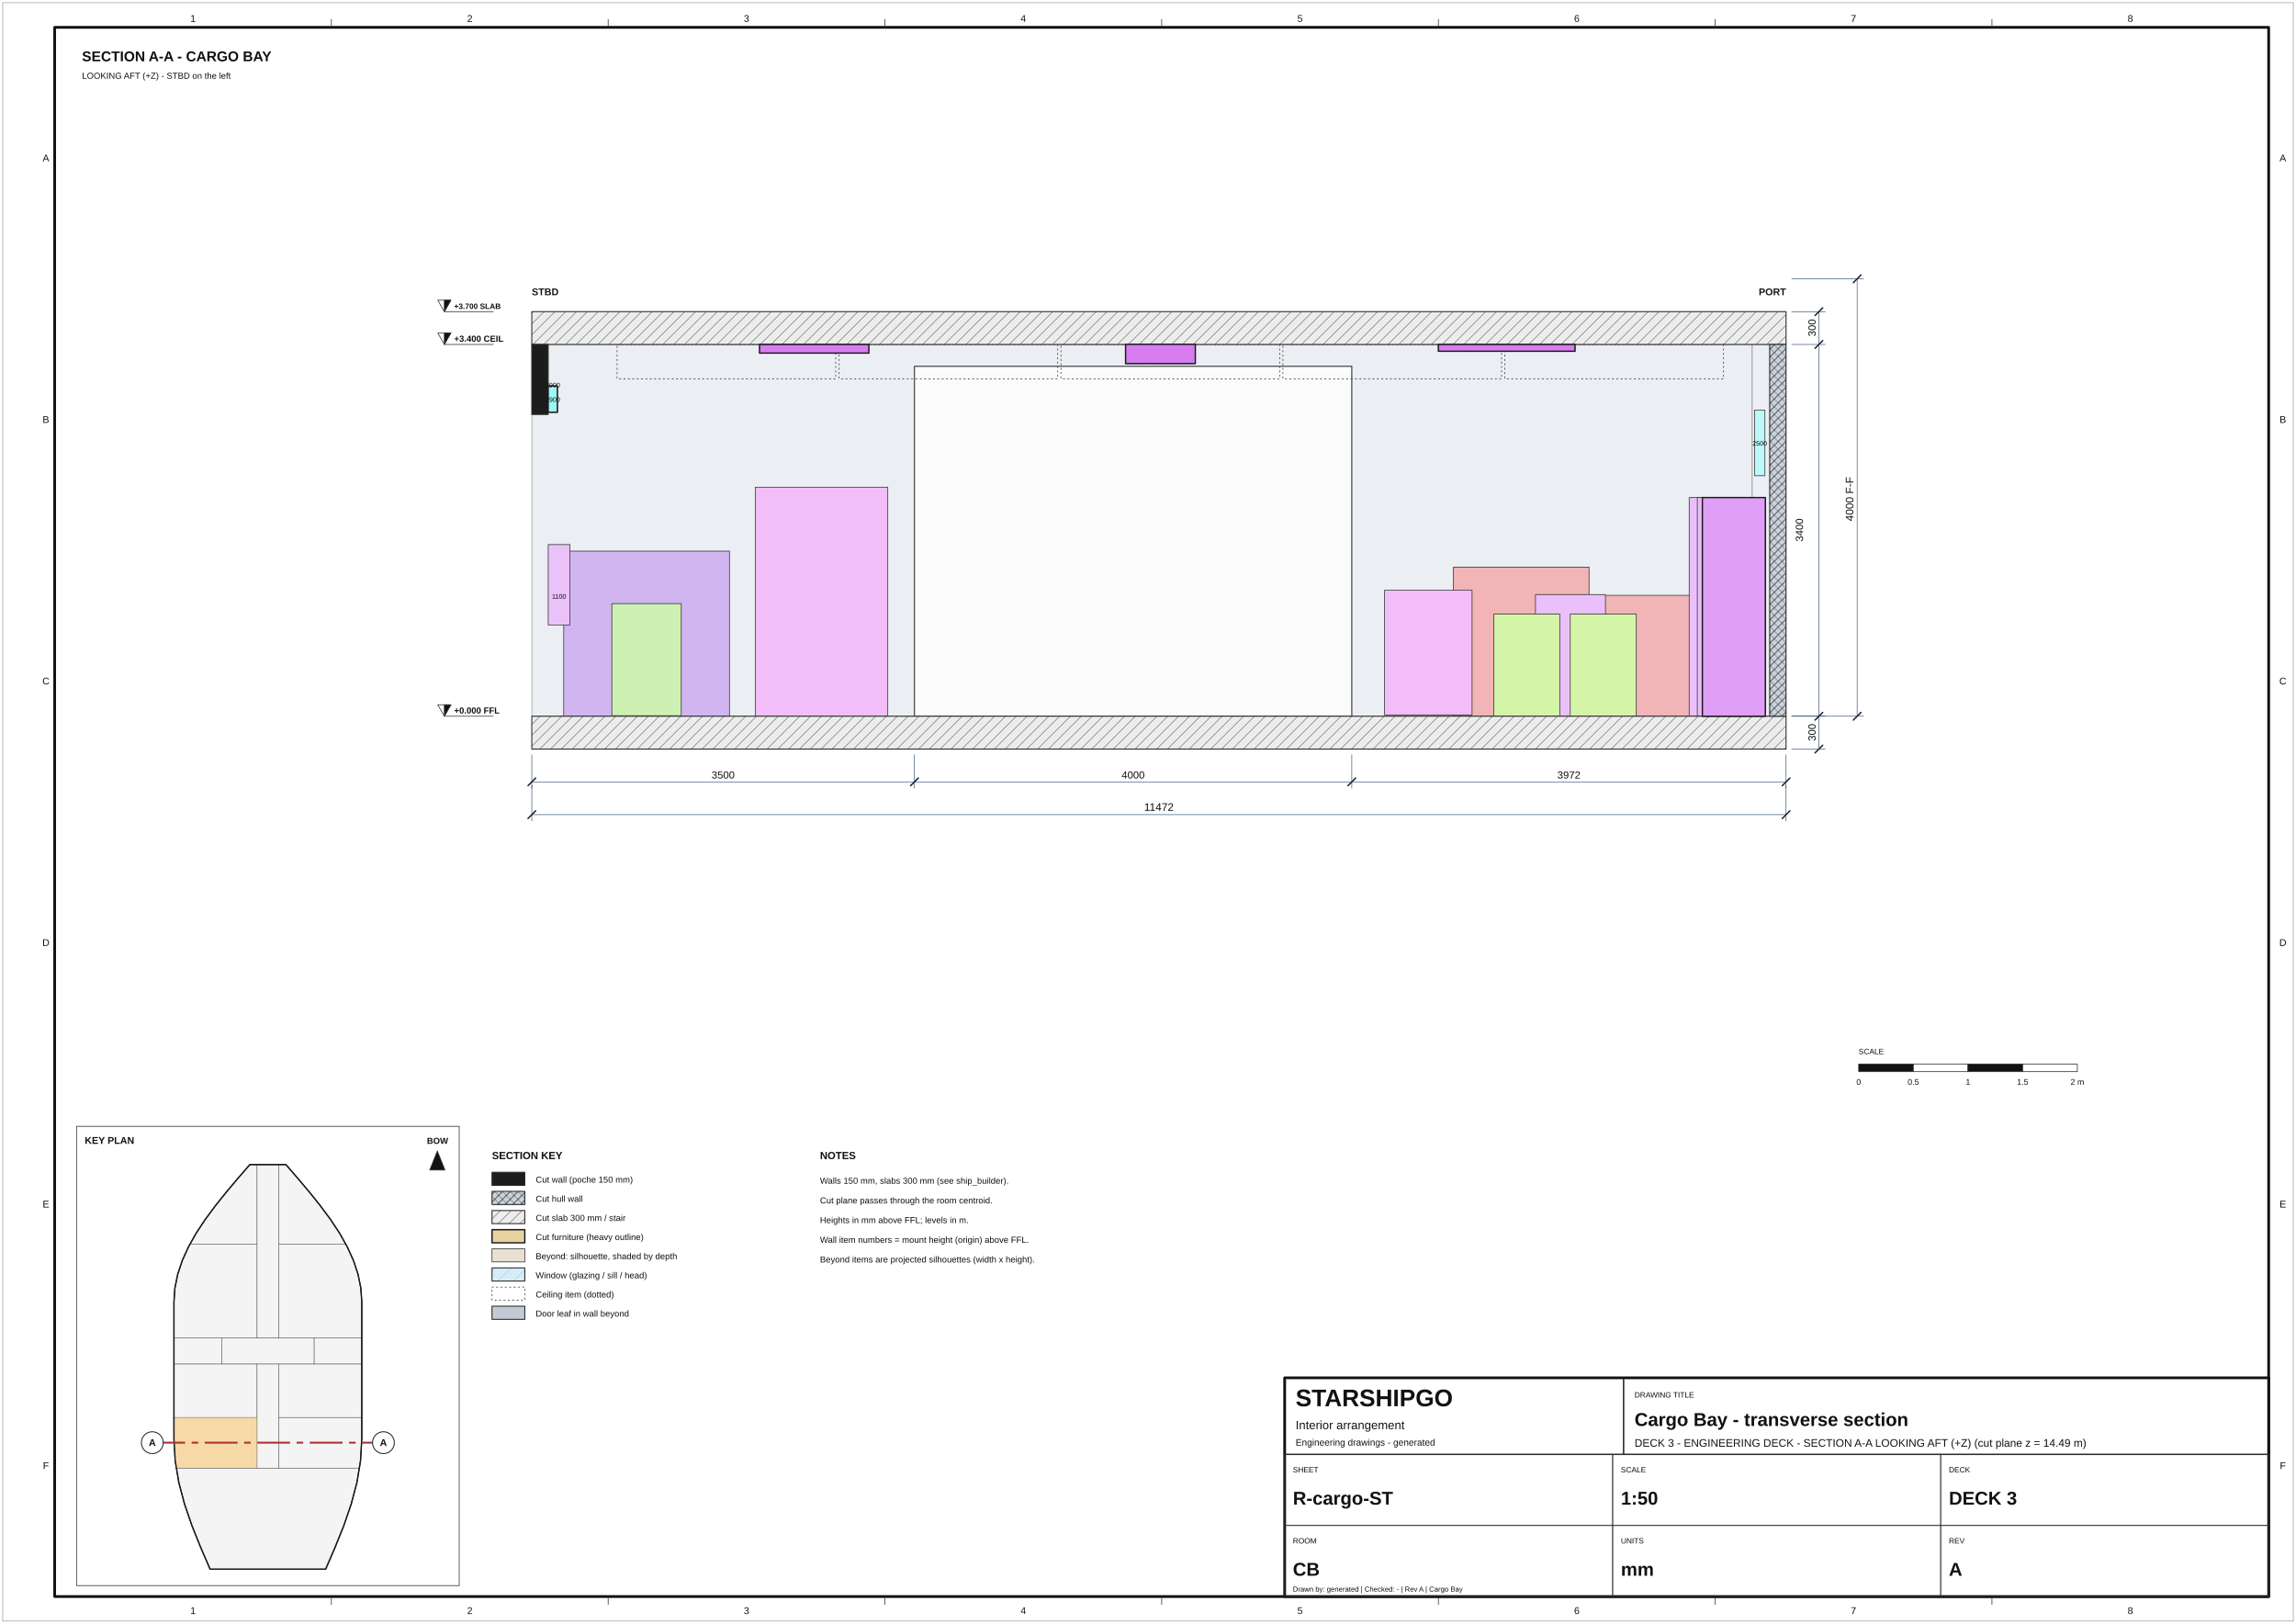
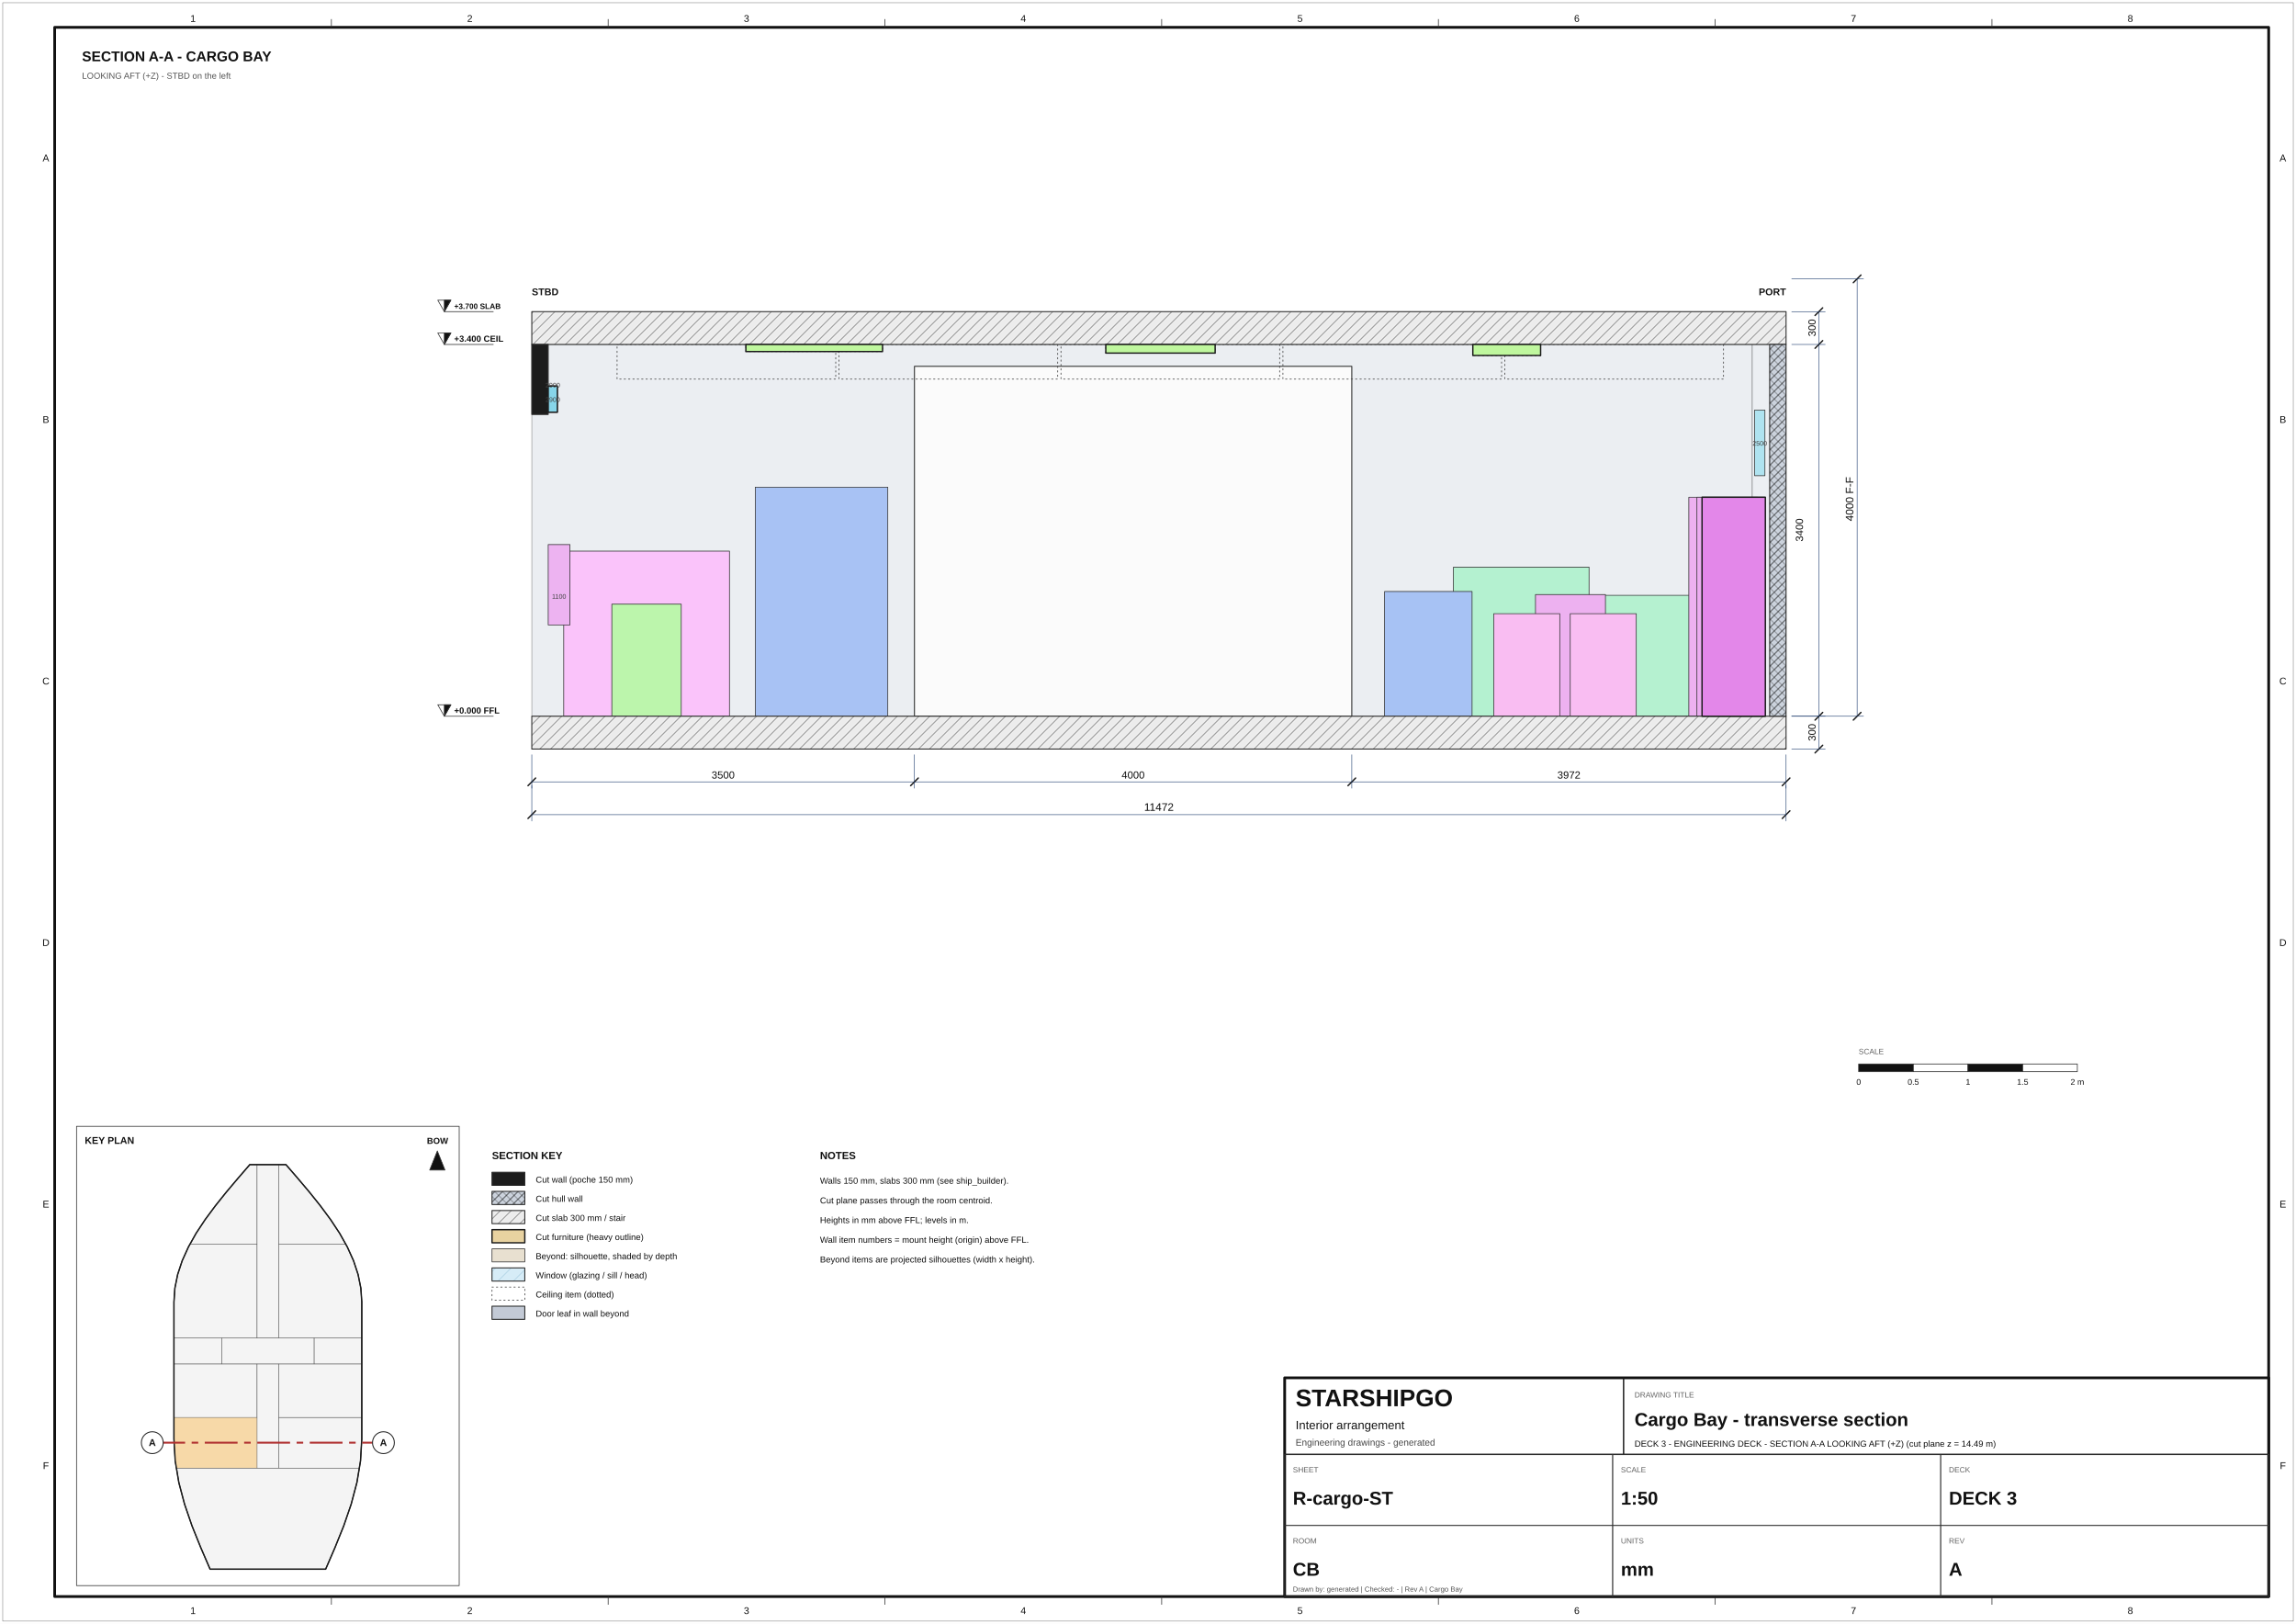
<svg xmlns="http://www.w3.org/2000/svg" width="420mm" height="297mm" viewBox="0 0 420 297">
  <style>
.t{font-family:Arial, Helvetica, 'DejaVu Sans', sans-serif;fill:#111}
.b{font-weight:bold}.i{font-style:italic}
.h{stroke:#111;stroke-width:.5;stroke-linejoin:round;stroke-linecap:round}
.m{stroke:#1a1a1a;stroke-width:.25;stroke-linejoin:round;stroke-linecap:round}
.n{stroke:#2a2a2a;stroke-width:.18;stroke-linejoin:round}
.f{stroke:#333;stroke-width:.13;stroke-linejoin:round}
.x{stroke:#555;stroke-width:.07}
.g{stroke:#9a9a9a;stroke-width:.1}
.gg{stroke:#c4c4c4;stroke-width:.08}
.d{stroke:#1d3c6e;stroke-width:.1}
.dsh{stroke:#222;stroke-width:.18;stroke-dasharray:1.6 .8}
.dot{stroke:#444;stroke-width:.14;stroke-dasharray:.25 .55;stroke-linecap:round}
.hid{stroke:#777;stroke-width:.12;stroke-dasharray:1 .7}
.cl{stroke:#b03030;stroke-width:.12;stroke-dasharray:5 1 1 1}
.cut{stroke:#b03030;stroke-width:.35;stroke-dasharray:6 1.2 1.2 1.2}
.red{stroke:#b03030;stroke-width:.13;stroke-dasharray:1.2 .7}
.none{stroke:none}
.halo{paint-order:stroke;stroke:#fff;stroke-width:.8;stroke-linejoin:round}
</style>
  <defs>
    <pattern id="hSlab" width="1.4" height="1.4" patternUnits="userSpaceOnUse" patternTransform="rotate(45)">
      <rect width="1.4" height="1.4" fill="#ececec" />
      <line x1="0" y1="0" x2="0" y2="1.4" stroke="#222" stroke-width=".13" />
    </pattern>
    <pattern id="hHull" width="1" height="1" patternUnits="userSpaceOnUse" patternTransform="rotate(45)">
      <rect width="1" height="1" fill="#c9d0da" />
      <line x1="0" y1="0" x2="0" y2="1" stroke="#111" stroke-width=".2" />
      <line x1="0" y1="0" x2="1" y2="0" stroke="#111" stroke-width=".1" />
    </pattern>
    <pattern id="hHole" width="1.6" height="1.6" patternUnits="userSpaceOnUse" patternTransform="rotate(-45)">
      <line x1="0" y1="0" x2="0" y2="1.6" stroke="#444" stroke-width=".12" />
    </pattern>
    <pattern id="hZone" width="1.8" height="1.8" patternUnits="userSpaceOnUse" patternTransform="rotate(45)">
      <line x1="0" y1="0" x2="0" y2="1.8" stroke="#d08080" stroke-width=".1" />
    </pattern>
    <pattern id="hPlen" width="1.6" height="1.6" patternUnits="userSpaceOnUse">
      <circle cx=".4" cy=".4" r=".12" fill="#888" />
      <circle cx="1.2" cy="1.2" r=".12" fill="#888" />
    </pattern>
    <pattern id="hGlass" width="2" height="2" patternUnits="userSpaceOnUse" patternTransform="rotate(45)">
      <rect width="2" height="2" fill="#d6ecf7" />
      <line x1="0" y1="0" x2="0" y2="2" stroke="#5a9abb" stroke-width=".08" />
    </pattern>
    <pattern id="hFloor" width="1.2" height="1.2" patternUnits="userSpaceOnUse" patternTransform="rotate(-45)">
      <rect width="1.2" height="1.2" fill="#f2f2f2" />
      <line x1="0" y1="0" x2="0" y2="1.2" stroke="#555" stroke-width=".1" />
    </pattern>
  </defs>
  <rect x="0" y="0" width="420" height="297" fill="#ffffff" />
  <text x="15" y="11.2" font-size="2.6" class="t b">SECTION A-A - CARGO BAY</text>
-   <text x="15" y="14.4" font-size="1.6" class="t" fill="#555">LOOKING AFT (+Z)  -  STBD on the left</text>
+   <text x="15" y="14.4" font-size="1.6" class="t" style="fill:#555">LOOKING AFT (+Z)  -  STBD on the left</text>
  <clipPath id="clipA">
    <rect x="96.98" y="56.7" width="230.05" height="80.6" />
  </clipPath>
  <g clip-path="url(#clipA)">
    <polygon points="97.28,63 320.54,63 320.54,131 97.28,131" class="x" fill="#ebeef2" />
    <polygon points="167.28,67 247.28,67 247.28,131 167.28,131" class="n" fill="#fbfbfb" />
    <polygon points="320.54,63 323.88,63 323.88,131 320.54,131" class="x" fill="#eceff3" />
    <polygon points="323.88,63 326.72,63 326.72,131 323.88,131" class="x" fill="#f0f2f6" />
-     <polygon points="114.58,103.74 121.98,103.74 121.98,111.8 114.58,111.8" class="f" fill="#fac4e0" />
-     <polygon points="103.12,100.8 133.44,100.8 133.44,131 103.12,131" class="f" fill="#d1b5f1" />
-     <polygon points="292.88,108.88 317.68,108.88 317.68,131 292.88,131" class="f" fill="#f1b5b7" />
-     <polygon points="265.88,103.72 290.68,103.72 290.68,131 265.88,131" class="f" fill="#f1b4b7" />
-     <polygon points="100.28,99.6 104.26,99.6 104.26,114.3 100.28,114.3" class="f" fill="#ebc1fa" />
-     <polygon points="111.92,110.4 124.62,110.4 124.62,130.9 111.92,130.9" class="f" fill="#cdf1b2" />
-     <polygon points="275.28,63 315.28,63 315.28,69.28 275.28,69.28" class="dot" fill="none" />
-     <polygon points="234.68,63 274.68,63 274.68,69.28 234.68,69.28" class="dot" fill="none" />
-     <polygon points="194.08,63 234.08,63 234.08,69.28 194.08,69.28" class="dot" fill="none" />
-     <polygon points="153.48,63 193.48,63 193.48,69.28 153.48,69.28" class="dot" fill="none" />
-     <polygon points="112.88,63 152.88,63 152.88,69.28 112.88,69.28" class="dot" fill="none" />
-     <polygon points="309,91 321.5,91 321.5,131 309,131" class="f" fill="#ebc0fa" />
-     <polygon points="280.88,108.74 293.68,108.74 293.68,131 280.88,131" class="f" fill="#ebc0fa" />
-     <polygon points="320.96,75 322.85,75 322.85,87 320.96,87" class="f" fill="#bef9f9" />
-     <polygon points="138.16,89.1 162.4,89.1 162.4,131 138.16,131" class="f" fill="#f2bef9" />
-     <polygon points="287.24,112.3 299.32,112.3 299.32,131 287.24,131" class="f" fill="#d4f4a7" />
-     <polygon points="273.24,112.3 285.32,112.3 285.32,131 273.24,131" class="f" fill="#d4f4a7" />
-     <polygon points="253.28,107.94 269.28,107.94 269.28,130.76 253.28,130.76" class="f" fill="#f2bdf9" />
-     <polygon points="263.12,63 288.12,63 288.12,64.24 263.12,64.24" class="dot" fill="none" />
-     <polygon points="205.9,62.98 218.66,62.98 218.66,66.5 205.9,66.5" class="dot" fill="none" />
-     <polygon points="138.94,63 158.94,63 158.94,64.58 138.94,64.58" class="dot" fill="none" />
-     <polygon points="310.48,91 322.93,91 322.93,131 310.48,131" class="f" fill="#eabcf9" />
-     <polygon points="100.28,70.6 101.96,70.6 101.96,75.4 100.28,75.4" class="f" fill="#bcf9f9" />
+     <polygon points="114.58,103.74 121.98,103.74 121.98,111.8 114.58,111.8" class="f" fill="#f1b6c9" />
+     <polygon points="103.12,100.8 133.44,100.8 133.44,131 103.12,131" class="f" fill="#fac3fa" />
+     <polygon points="292.88,108.88 317.68,108.88 317.68,131 292.88,131" class="f" fill="#b5f1d0" />
+     <polygon points="265.88,103.72 290.68,103.72 290.68,131 265.88,131" class="f" fill="#b4f1d0" />
+     <polygon points="100.28,99.6 104.26,99.6 104.26,114.3 100.28,114.3" class="f" fill="#edb3f1" />
+     <polygon points="111.92,110.5 124.62,110.5 124.62,131 111.92,131" class="f" fill="#bcf5ac" />
+     <polygon points="275.28,63 315.28,63 315.28,69.34 275.28,69.34" class="dot" fill="none" />
+     <polygon points="234.68,63 274.68,63 274.68,69.34 234.68,69.34" class="dot" fill="none" />
+     <polygon points="194.08,63 234.08,63 234.08,69.34 194.08,69.34" class="dot" fill="none" />
+     <polygon points="153.48,63 193.48,63 193.48,69.34 153.48,69.34" class="dot" fill="none" />
+     <polygon points="112.88,63 152.88,63 152.88,69.34 112.88,69.34" class="dot" fill="none" />
+     <polygon points="308.93,90.94 321.5,90.94 321.5,131 308.93,131" class="f" fill="#edb1f0" />
+     <polygon points="280.88,108.74 293.68,108.74 293.68,131 280.88,131" class="f" fill="#edb1f0" />
+     <polygon points="320.96,75 322.85,75 322.85,87 320.96,87" class="f" fill="#afe3f0" />
+     <polygon points="138.16,89.1 162.4,89.1 162.4,131 138.16,131" class="f" fill="#a8c2f4" />
+     <polygon points="287.24,112.24 299.32,112.24 299.32,131 287.24,131" class="f" fill="#f9bdf2" />
+     <polygon points="273.24,112.24 285.32,112.24 285.32,131 273.24,131" class="f" fill="#f9bdf2" />
+     <polygon points="253.28,108.18 269.28,108.18 269.28,131 253.28,131" class="f" fill="#a7c2f4" />
+     <polygon points="269.42,63 281.82,63 281.82,65.02 269.42,65.02" class="dot" fill="none" />
+     <polygon points="202.28,63 222.28,63 222.28,64.58 202.28,64.58" class="dot" fill="none" />
+     <polygon points="136.44,63 161.44,63 161.44,64.3 136.44,64.3" class="dot" fill="none" />
+     <polygon points="310.41,90.94 322.93,90.94 322.93,131 310.41,131" class="f" fill="#ecadf0" />
+     <polygon points="100.28,70.6 101.96,70.6 101.96,75.4 100.28,75.4" class="f" fill="#ade2f0" />
    <polygon points="97.28,131 326.72,131 326.72,137 97.28,137" class="n" fill="url(#hSlab)" />
    <polygon points="97.28,57 326.72,57 326.72,63 97.28,63" class="n" fill="url(#hSlab)" />
    <polygon points="97.28,63 100.28,63 100.28,75.8 97.28,75.8" class="n" fill="#1c1c1c" />
    <polygon points="323.72,63 326.72,63 326.72,131 323.72,131" class="n" fill="url(#hHull)" />
-     <polygon points="311.41,91 322.93,91 322.93,131 311.41,131" class="m" fill="#e09ef7" />
-     <polygon points="100.28,70.6 101.96,70.6 101.96,75.4 100.28,75.4" class="m" fill="#9ef7f6" />
-     <polygon points="205.9,62.98 218.66,62.98 218.66,66.5 205.9,66.5" class="m" fill="#d87def" />
-     <polygon points="138.94,63 158.94,63 158.94,64.58 138.94,64.58" class="m" fill="#d87def" />
-     <polygon points="263.12,63 288.12,63 288.12,64.24 263.12,64.24" class="m" fill="#d87def" />
+     <polygon points="311.35,90.94 322.93,90.94 322.93,131 311.35,131" class="m" fill="#e387e9" />
+     <polygon points="100.28,70.6 101.96,70.6 101.96,75.4 100.28,75.4" class="m" fill="#87d5e9" />
+     <polygon points="269.42,63 281.82,63 281.82,65.02 269.42,65.02" class="m" fill="#bff79e" />
+     <polygon points="202.28,63 222.28,63 222.28,64.58 202.28,64.58" class="m" fill="#bff79e" />
+     <polygon points="136.44,63 161.44,63 161.44,64.3 136.44,64.3" class="m" fill="#bff79e" />
  </g>
-   <text x="102.27" y="109.5" font-size="1.2" class="t" text-anchor="middle" fill="#444">1100</text>
-   <text x="321.91" y="81.5" font-size="1.2" class="t" text-anchor="middle" fill="#444">2500</text>
-   <text x="101.12" y="73.5" font-size="1.2" class="t" text-anchor="middle" fill="#444">2900</text>
-   <text x="101.12" y="70.86" font-size="1.2" class="t" text-anchor="middle" fill="#444">2900</text>
+   <text x="102.27" y="109.5" font-size="1.2" class="t" text-anchor="middle" style="fill:#444">1100</text>
+   <text x="321.91" y="81.5" font-size="1.2" class="t" text-anchor="middle" style="fill:#444">2500</text>
+   <text x="101.12" y="73.5" font-size="1.2" class="t" text-anchor="middle" style="fill:#444">2900</text>
+   <text x="101.12" y="70.86" font-size="1.2" class="t" text-anchor="middle" style="fill:#444">2900</text>
  <text x="97.28" y="54" font-size="1.8" class="t b">STBD</text>
  <text x="326.72" y="54" font-size="1.8" class="t b" text-anchor="end">PORT</text>
  <line x1="332.72" y1="137" x2="332.72" y2="57" class="d" />
  <line x1="332.02" y1="137.7" x2="333.42" y2="136.3" class="m" />
  <line x1="327.72" y1="137" x2="333.92" y2="137" class="d" />
  <line x1="332.02" y1="131.7" x2="333.42" y2="130.3" class="m" />
  <line x1="327.72" y1="131" x2="333.92" y2="131" class="d" />
  <line x1="332.02" y1="63.7" x2="333.42" y2="62.3" class="m" />
  <line x1="327.72" y1="63" x2="333.92" y2="63" class="d" />
  <line x1="332.02" y1="57.7" x2="333.42" y2="56.3" class="m" />
  <line x1="327.72" y1="57" x2="333.92" y2="57" class="d" />
  <text x="332.12" y="135.54" font-size="1.9" class="t" transform="rotate(-90 332.12 135.54)">300</text>
  <text x="329.82" y="99.05" font-size="1.9" class="t" transform="rotate(-90 329.82 99.05)">3400</text>
  <text x="332.12" y="61.54" font-size="1.9" class="t" transform="rotate(-90 332.12 61.54)">300</text>
  <line x1="339.72" y1="51" x2="339.72" y2="131" class="d" />
  <line x1="339.02" y1="51.7" x2="340.42" y2="50.3" class="m" />
  <line x1="339.02" y1="131.7" x2="340.42" y2="130.3" class="m" />
  <line x1="327.72" y1="51" x2="340.92" y2="51" class="d" />
  <line x1="327.72" y1="131" x2="340.92" y2="131" class="d" />
  <text x="339.02" y="95.32" font-size="2" class="t" transform="rotate(-90 339.02 95.32)">4000 F-F</text>
  <line x1="81.28" y1="131" x2="90.28" y2="131" class="f" />
  <polygon points="81.28,131 80.08,128.9 82.48,128.9" class="f" fill="#fff" />
  <polygon points="81.28,131 82.48,128.9 81.28,128.9" class="f" fill="#111" />
  <text x="83.08" y="130.5" font-size="1.6" class="t b">+0.000 FFL</text>
  <line x1="81.28" y1="63" x2="90.28" y2="63" class="f" />
  <polygon points="81.28,63 80.08,60.9 82.48,60.9" class="f" fill="#fff" />
  <polygon points="81.28,63 82.48,60.9 81.28,60.9" class="f" fill="#111" />
  <text x="83.08" y="62.5" font-size="1.6" class="t b">+3.400 CEIL</text>
  <line x1="81.28" y1="57" x2="90.28" y2="57" class="f" />
  <polygon points="81.28,57 80.08,54.9 82.48,54.9" class="f" fill="#fff" />
  <polygon points="81.28,57 82.48,54.9 81.28,54.9" class="f" fill="#111" />
  <text x="83.08" y="56.5" font-size="1.4" class="t b">+3.700 SLAB</text>
  <line x1="97.28" y1="143" x2="326.72" y2="143" class="d" />
  <line x1="96.58" y1="143.7" x2="97.98" y2="142.3" class="m" />
  <line x1="97.28" y1="138" x2="97.28" y2="144.2" class="d" />
  <line x1="166.58" y1="143.7" x2="167.98" y2="142.3" class="m" />
  <line x1="167.28" y1="138" x2="167.28" y2="144.2" class="d" />
  <line x1="246.58" y1="143.7" x2="247.98" y2="142.3" class="m" />
  <line x1="247.28" y1="138" x2="247.28" y2="144.2" class="d" />
  <line x1="326.02" y1="143.7" x2="327.42" y2="142.3" class="m" />
  <line x1="326.72" y1="138" x2="326.72" y2="144.2" class="d" />
  <text x="132.28" y="142.4" font-size="1.9" class="t" text-anchor="middle">3500</text>
  <text x="207.28" y="142.4" font-size="1.9" class="t" text-anchor="middle">4000</text>
  <text x="287" y="142.4" font-size="1.9" class="t" text-anchor="middle">3972</text>
  <line x1="97.28" y1="149" x2="326.72" y2="149" class="d" />
  <line x1="96.58" y1="149.7" x2="97.98" y2="148.3" class="m" />
  <line x1="326.02" y1="149.7" x2="327.42" y2="148.3" class="m" />
  <line x1="97.28" y1="143.6" x2="97.28" y2="150.2" class="d" />
  <line x1="326.72" y1="143.6" x2="326.72" y2="150.2" class="d" />
  <text x="212" y="148.3" font-size="2" class="t" text-anchor="middle">11472</text>
-   <text x="340" y="192.8" font-size="1.4" class="t" fill="#666">SCALE</text>
+   <text x="340" y="192.8" font-size="1.4" class="t" style="fill:#666">SCALE</text>
  <rect x="340" y="194.6" width="10" height="1.4" class="f" fill="#111" />
  <rect x="350" y="194.6" width="10" height="1.4" class="f" fill="#fff" />
  <rect x="360" y="194.6" width="10" height="1.4" class="f" fill="#111" />
  <rect x="370" y="194.6" width="10" height="1.4" class="f" fill="#fff" />
  <text x="340" y="198.4" font-size="1.5" class="t" text-anchor="middle">0</text>
  <text x="350" y="198.4" font-size="1.5" class="t" text-anchor="middle">0.5</text>
  <text x="360" y="198.4" font-size="1.5" class="t" text-anchor="middle">1</text>
  <text x="370" y="198.4" font-size="1.5" class="t" text-anchor="middle">1.5</text>
  <text x="380" y="198.4" font-size="1.5" class="t" text-anchor="middle">2 m</text>
  <rect x="14" y="206" width="70" height="84" class="f" fill="none" />
  <text x="15.5" y="209.2" font-size="1.8" class="t b">KEY PLAN</text>
  <polygon points="52.3,213 54.47,215.51 56.59,218.02 58.6,220.53 60.46,223.04 62.12,225.55 63.53,228.06 64.67,230.58 65.5,233.09 66.01,235.6 66.18,238.11 66.18,263.21 65.95,267.18 65.29,271.14 64.24,275.11 62.88,279.07 61.28,283.04 59.57,287 38.43,287 36.72,283.04 35.12,279.07 33.76,275.11 32.71,271.14 32.05,267.18 31.82,263.21 31.82,238.11 31.99,235.6 32.5,233.09 33.33,230.58 34.47,228.06 35.88,225.55 37.54,223.04 39.4,220.53 41.41,218.02 43.53,215.51 45.7,213" class="n" fill="#f4f4f4" />
  <polygon points="47.02,213 50.98,213 50.98,244.71 47.02,244.71" class="x" fill="none" />
  <polygon points="47.02,249.47 50.98,249.47 50.98,268.5 47.02,268.5" class="x" fill="none" />
  <polygon points="40.54,244.71 57.46,244.71 57.46,249.47 40.54,249.47" class="x" fill="none" />
  <polygon points="31.82,244.71 40.54,244.71 40.54,249.47 31.82,249.47" class="x" fill="none" />
  <polygon points="57.46,244.71 66.18,244.71 66.18,249.47 57.46,249.47" class="x" fill="none" />
  <polygon points="35.88,225.55 37.54,223.04 39.4,220.53 41.41,218.02 43.53,215.51 45.7,213 47.02,213 47.02,227.54 34.77,227.54" class="x" fill="none" />
  <polygon points="31.82,238.11 31.99,235.6 32.5,233.09 33.33,230.58 34.47,228.06 34.77,227.54 47.02,227.54 47.02,244.71 31.82,244.71" class="x" fill="none" />
  <polygon points="50.98,213 52.3,213 54.47,215.51 56.59,218.02 58.6,220.53 60.46,223.04 62.12,225.55 63.23,227.54 50.98,227.54" class="x" fill="none" />
  <polygon points="50.98,227.54 63.23,227.54 63.53,228.06 64.67,230.58 65.5,233.09 66.01,235.6 66.18,238.11 66.18,244.71 50.98,244.71" class="x" fill="none" />
  <polygon points="31.82,249.47 47.02,249.47 47.02,259.25 31.82,259.25" class="x" fill="none" />
  <polygon points="32.05,267.18 31.82,263.21 31.82,259.25 47.02,259.25 47.02,268.5 32.27,268.5" class="x" fill="#f7d9a8" />
  <polygon points="50.98,249.47 66.18,249.47 66.18,259.25 50.98,259.25" class="x" fill="none" />
  <polygon points="50.98,259.25 66.18,259.25 66.18,263.21 65.95,267.18 65.73,268.5 50.98,268.5" class="x" fill="none" />
  <polygon points="36.72,283.04 35.12,279.07 33.76,275.11 32.71,271.14 32.27,268.5 65.73,268.5 65.29,271.14 64.24,275.11 62.88,279.07 61.28,283.04 59.57,287 38.43,287" class="x" fill="none" />
  <polygon points="52.3,213 54.47,215.51 56.59,218.02 58.6,220.53 60.46,223.04 62.12,225.55 63.53,228.06 64.67,230.58 65.5,233.09 66.01,235.6 66.18,238.11 66.18,263.21 65.95,267.18 65.29,271.14 64.24,275.11 62.88,279.07 61.28,283.04 59.57,287 38.43,287 36.72,283.04 35.12,279.07 33.76,275.11 32.71,271.14 32.05,267.18 31.82,263.21 31.82,238.11 31.99,235.6 32.5,233.09 33.33,230.58 34.47,228.06 35.88,225.55 37.54,223.04 39.4,220.53 41.41,218.02 43.53,215.51 45.7,213" class="m" fill="none" />
  <line x1="27.86" y1="263.86" x2="70.14" y2="263.86" class="cut" />
  <circle cx="27.86" cy="263.86" r="2" class="n" fill="#fff" />
  <text x="27.86" y="264.46" font-size="1.8" class="t b" text-anchor="middle">A</text>
  <circle cx="70.14" cy="263.86" r="2" class="n" fill="#fff" />
  <text x="70.14" y="264.46" font-size="1.8" class="t b" text-anchor="middle">A</text>
  <text x="82" y="209.2" font-size="1.6" class="t b" text-anchor="end">BOW</text>
  <polygon points="80,210.5 81.4,214 78.6,214" class="f" fill="#111" />
  <text x="90" y="212" font-size="1.9" class="t b">SECTION KEY</text>
  <rect x="90" y="214.4" width="6" height="2.4" class="n" fill="#1c1c1c" />
  <text x="98" y="216.3" font-size="1.6" class="t">Cut wall (poche 150 mm)</text>
  <rect x="90" y="217.9" width="6" height="2.4" class="n" fill="url(#hHull)" />
  <text x="98" y="219.8" font-size="1.6" class="t">Cut hull wall</text>
  <rect x="90" y="221.4" width="6" height="2.4" class="n" fill="url(#hSlab)" />
  <text x="98" y="223.3" font-size="1.6" class="t">Cut slab 300 mm / stair</text>
  <rect x="90" y="224.9" width="6" height="2.4" class="m" fill="#e8d2a0" />
  <text x="98" y="226.8" font-size="1.6" class="t">Cut furniture (heavy outline)</text>
  <rect x="90" y="228.4" width="6" height="2.4" class="f" fill="#e8e0d0" />
  <text x="98" y="230.3" font-size="1.6" class="t">Beyond: silhouette, shaded by depth</text>
  <rect x="90" y="231.9" width="6" height="2.4" class="n" fill="url(#hGlass)" />
  <text x="98" y="233.8" font-size="1.6" class="t">Window (glazing / sill / head)</text>
  <rect x="90" y="235.4" width="6" height="2.4" class="dot" fill="none" />
  <text x="98" y="237.3" font-size="1.6" class="t">Ceiling item (dotted)</text>
  <rect x="90" y="238.9" width="6" height="2.4" class="n" fill="#c3cad6" />
  <text x="98" y="240.8" font-size="1.6" class="t">Door leaf in wall beyond</text>
  <text x="150" y="212" font-size="1.9" class="t b">NOTES</text>
  <text x="150" y="216.5" font-size="1.6" class="t">Walls 150 mm, slabs 300 mm (see ship_builder).</text>
  <text x="150" y="220.1" font-size="1.6" class="t">Cut plane passes through the room centroid.</text>
  <text x="150" y="223.7" font-size="1.6" class="t">Heights in mm above FFL; levels in m.</text>
  <text x="150" y="227.3" font-size="1.6" class="t">Wall item numbers = mount height (origin) above FFL.</text>
  <text x="150" y="230.9" font-size="1.6" class="t">Beyond items are projected silhouettes (width x height).</text>
  <rect x="0.5" y="0.5" width="419" height="296" class="x" fill="none" />
  <rect x="10" y="5" width="405" height="287" class="h" fill="none" />
  <text x="35.31" y="4" font-size="1.8" class="t" text-anchor="middle">1</text>
  <text x="35.31" y="295.2" font-size="1.8" class="t" text-anchor="middle">1</text>
  <text x="85.94" y="4" font-size="1.8" class="t" text-anchor="middle">2</text>
  <text x="85.94" y="295.2" font-size="1.8" class="t" text-anchor="middle">2</text>
  <line x1="60.62" y1="3.5" x2="60.62" y2="5" class="f" />
  <line x1="60.62" y1="292" x2="60.62" y2="293.5" class="f" />
  <text x="136.56" y="4" font-size="1.8" class="t" text-anchor="middle">3</text>
  <text x="136.56" y="295.2" font-size="1.8" class="t" text-anchor="middle">3</text>
  <line x1="111.25" y1="3.5" x2="111.25" y2="5" class="f" />
  <line x1="111.25" y1="292" x2="111.25" y2="293.5" class="f" />
  <text x="187.19" y="4" font-size="1.8" class="t" text-anchor="middle">4</text>
  <text x="187.19" y="295.2" font-size="1.8" class="t" text-anchor="middle">4</text>
  <line x1="161.88" y1="3.5" x2="161.88" y2="5" class="f" />
  <line x1="161.88" y1="292" x2="161.88" y2="293.5" class="f" />
  <text x="237.81" y="4" font-size="1.8" class="t" text-anchor="middle">5</text>
  <text x="237.81" y="295.2" font-size="1.8" class="t" text-anchor="middle">5</text>
  <line x1="212.5" y1="3.5" x2="212.5" y2="5" class="f" />
  <line x1="212.5" y1="292" x2="212.5" y2="293.5" class="f" />
  <text x="288.44" y="4" font-size="1.8" class="t" text-anchor="middle">6</text>
  <text x="288.44" y="295.2" font-size="1.8" class="t" text-anchor="middle">6</text>
  <line x1="263.12" y1="3.5" x2="263.12" y2="5" class="f" />
  <line x1="263.12" y1="292" x2="263.12" y2="293.5" class="f" />
  <text x="339.06" y="4" font-size="1.8" class="t" text-anchor="middle">7</text>
  <text x="339.06" y="295.2" font-size="1.8" class="t" text-anchor="middle">7</text>
  <line x1="313.75" y1="3.5" x2="313.75" y2="5" class="f" />
  <line x1="313.75" y1="292" x2="313.75" y2="293.5" class="f" />
  <text x="389.69" y="4" font-size="1.8" class="t" text-anchor="middle">8</text>
  <text x="389.69" y="295.2" font-size="1.8" class="t" text-anchor="middle">8</text>
  <line x1="364.38" y1="3.5" x2="364.38" y2="5" class="f" />
  <line x1="364.38" y1="292" x2="364.38" y2="293.5" class="f" />
  <text x="8.4" y="29.52" font-size="1.8" class="t" text-anchor="middle">A</text>
  <text x="417.6" y="29.52" font-size="1.8" class="t" text-anchor="middle">A</text>
  <text x="8.4" y="77.35" font-size="1.8" class="t" text-anchor="middle">B</text>
  <text x="417.6" y="77.35" font-size="1.8" class="t" text-anchor="middle">B</text>
  <text x="8.4" y="125.18" font-size="1.8" class="t" text-anchor="middle">C</text>
  <text x="417.6" y="125.18" font-size="1.8" class="t" text-anchor="middle">C</text>
  <text x="8.4" y="173.02" font-size="1.8" class="t" text-anchor="middle">D</text>
  <text x="417.6" y="173.02" font-size="1.8" class="t" text-anchor="middle">D</text>
  <text x="8.4" y="220.85" font-size="1.8" class="t" text-anchor="middle">E</text>
  <text x="417.6" y="220.85" font-size="1.8" class="t" text-anchor="middle">E</text>
  <text x="8.4" y="268.68" font-size="1.8" class="t" text-anchor="middle">F</text>
  <text x="417.6" y="268.68" font-size="1.8" class="t" text-anchor="middle">F</text>
  <rect x="235" y="252" width="180" height="40" class="h" fill="#ffffff" />
  <line x1="235" y1="266" x2="415" y2="266" class="m" />
  <line x1="297" y1="252" x2="297" y2="266" class="m" />
  <text x="237" y="257.2" font-size="4.4" class="t b">STARSHIPGO</text>
  <text x="237" y="261.4" font-size="2.2" class="t">Interior arrangement</text>
-   <text x="237" y="264.4" font-size="1.7" class="t" fill="#444">Engineering drawings - generated</text>
-   <text x="299" y="255.6" font-size="1.4" class="t" fill="#666">DRAWING TITLE</text>
+   <text x="237" y="264.4" font-size="1.7" class="t" style="fill:#444">Engineering drawings - generated</text>
+   <text x="299" y="255.6" font-size="1.4" class="t" style="fill:#666">DRAWING TITLE</text>
  <text x="299" y="260.8" font-size="3.4" class="t b">Cargo Bay - transverse section</text>
-   <text x="299" y="264.6" font-size="2" class="t">DECK 3 - ENGINEERING DECK  -  SECTION A-A LOOKING AFT (+Z)  (cut plane z = 14.49 m)</text>
+   <text x="299" y="264.6" font-size="1.6" class="t">DECK 3 - ENGINEERING DECK  -  SECTION A-A LOOKING AFT (+Z)  (cut plane z = 14.49 m)</text>
  <rect x="235" y="266" width="60" height="13" class="f" fill="none" />
-   <text x="236.5" y="269.3" font-size="1.4" class="t" fill="#666">SHEET</text>
+   <text x="236.5" y="269.3" font-size="1.4" class="t" style="fill:#666">SHEET</text>
  <text x="236.5" y="275.2" font-size="3.4" class="t b">R-cargo-ST</text>
  <rect x="295" y="266" width="60" height="13" class="f" fill="none" />
-   <text x="296.5" y="269.3" font-size="1.4" class="t" fill="#666">SCALE</text>
+   <text x="296.5" y="269.3" font-size="1.4" class="t" style="fill:#666">SCALE</text>
  <text x="296.5" y="275.2" font-size="3.4" class="t b">1:50</text>
  <rect x="355" y="266" width="60" height="13" class="f" fill="none" />
-   <text x="356.5" y="269.3" font-size="1.4" class="t" fill="#666">DECK</text>
+   <text x="356.5" y="269.3" font-size="1.4" class="t" style="fill:#666">DECK</text>
  <text x="356.5" y="275.2" font-size="3.4" class="t b">DECK 3</text>
  <rect x="235" y="279" width="60" height="13" class="f" fill="none" />
-   <text x="236.5" y="282.3" font-size="1.4" class="t" fill="#666">ROOM</text>
+   <text x="236.5" y="282.3" font-size="1.4" class="t" style="fill:#666">ROOM</text>
  <text x="236.5" y="288.2" font-size="3.4" class="t b">CB</text>
  <rect x="295" y="279" width="60" height="13" class="f" fill="none" />
-   <text x="296.5" y="282.3" font-size="1.4" class="t" fill="#666">UNITS</text>
+   <text x="296.5" y="282.3" font-size="1.4" class="t" style="fill:#666">UNITS</text>
  <text x="296.5" y="288.2" font-size="3.4" class="t b">mm</text>
  <rect x="355" y="279" width="60" height="13" class="f" fill="none" />
-   <text x="356.5" y="282.3" font-size="1.4" class="t" fill="#666">REV</text>
+   <text x="356.5" y="282.3" font-size="1.4" class="t" style="fill:#666">REV</text>
  <text x="356.5" y="288.2" font-size="3.4" class="t b">A</text>
-   <text x="236.5" y="291.1" font-size="1.3" class="t" fill="#555">Drawn by: generated   |   Checked: -   |   Rev A   |   Cargo Bay</text>
+   <text x="236.5" y="291.1" font-size="1.3" class="t" style="fill:#555">Drawn by: generated   |   Checked: -   |   Rev A   |   Cargo Bay</text>
</svg>
